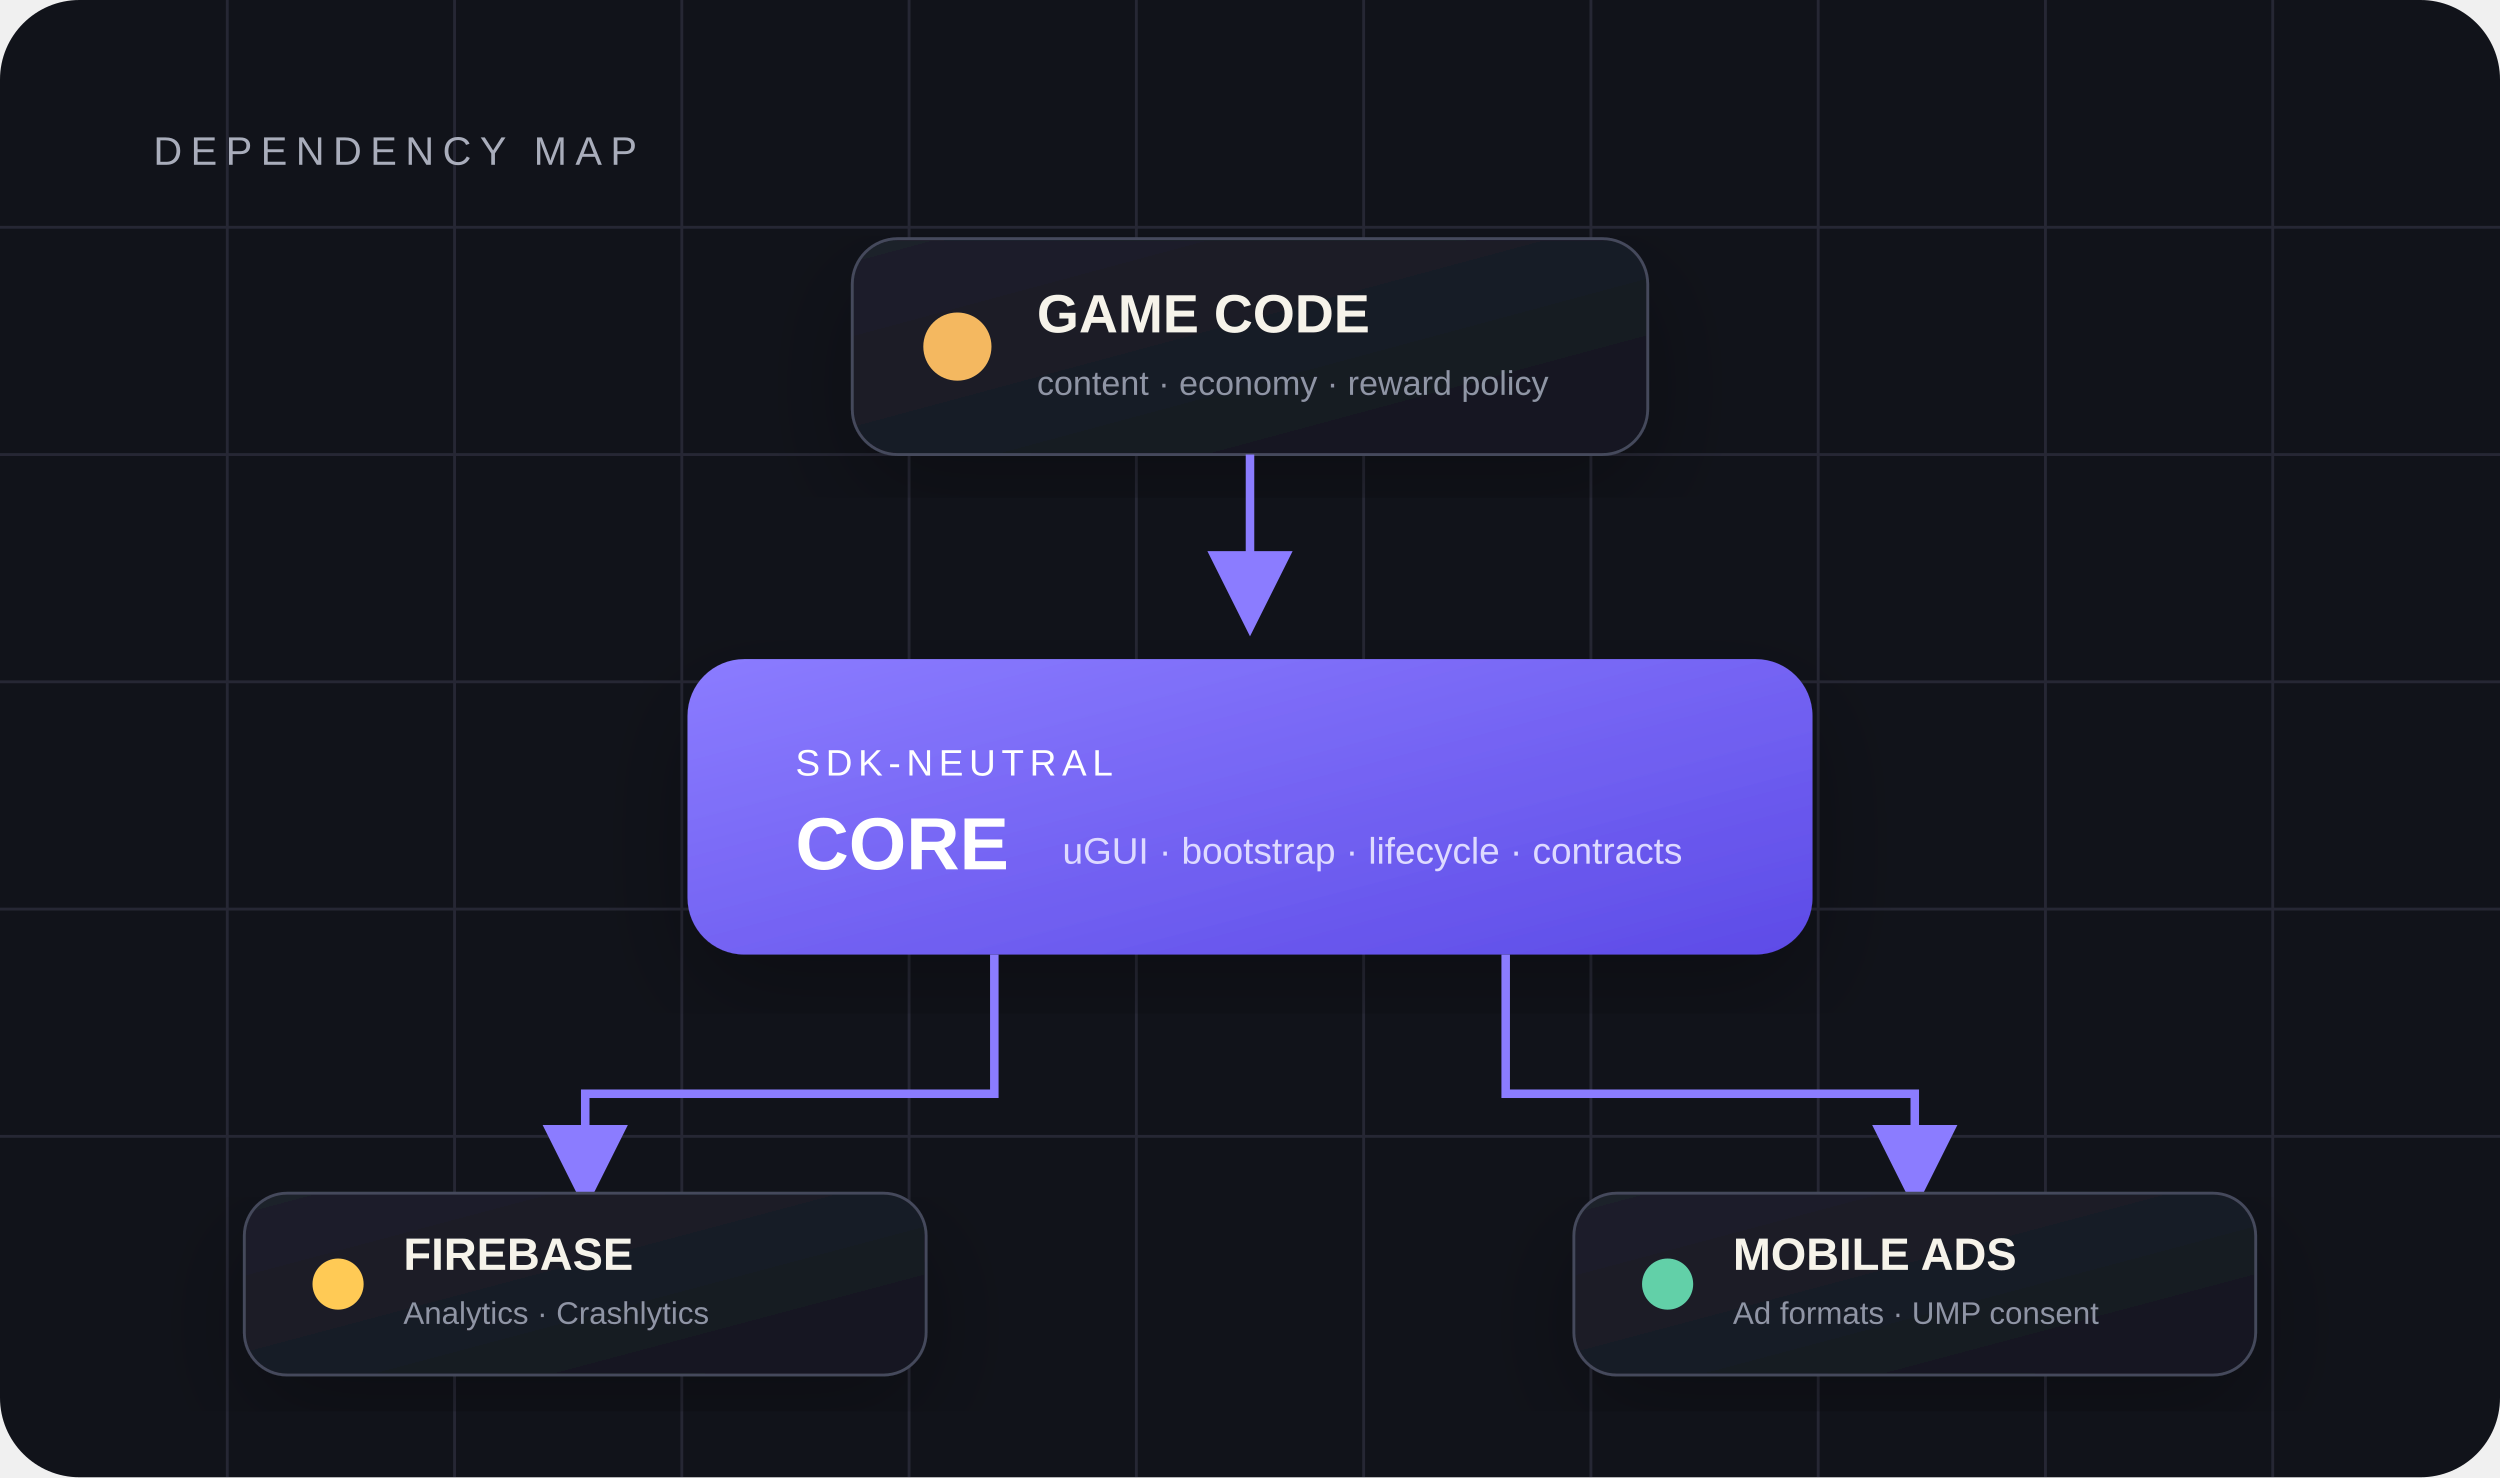
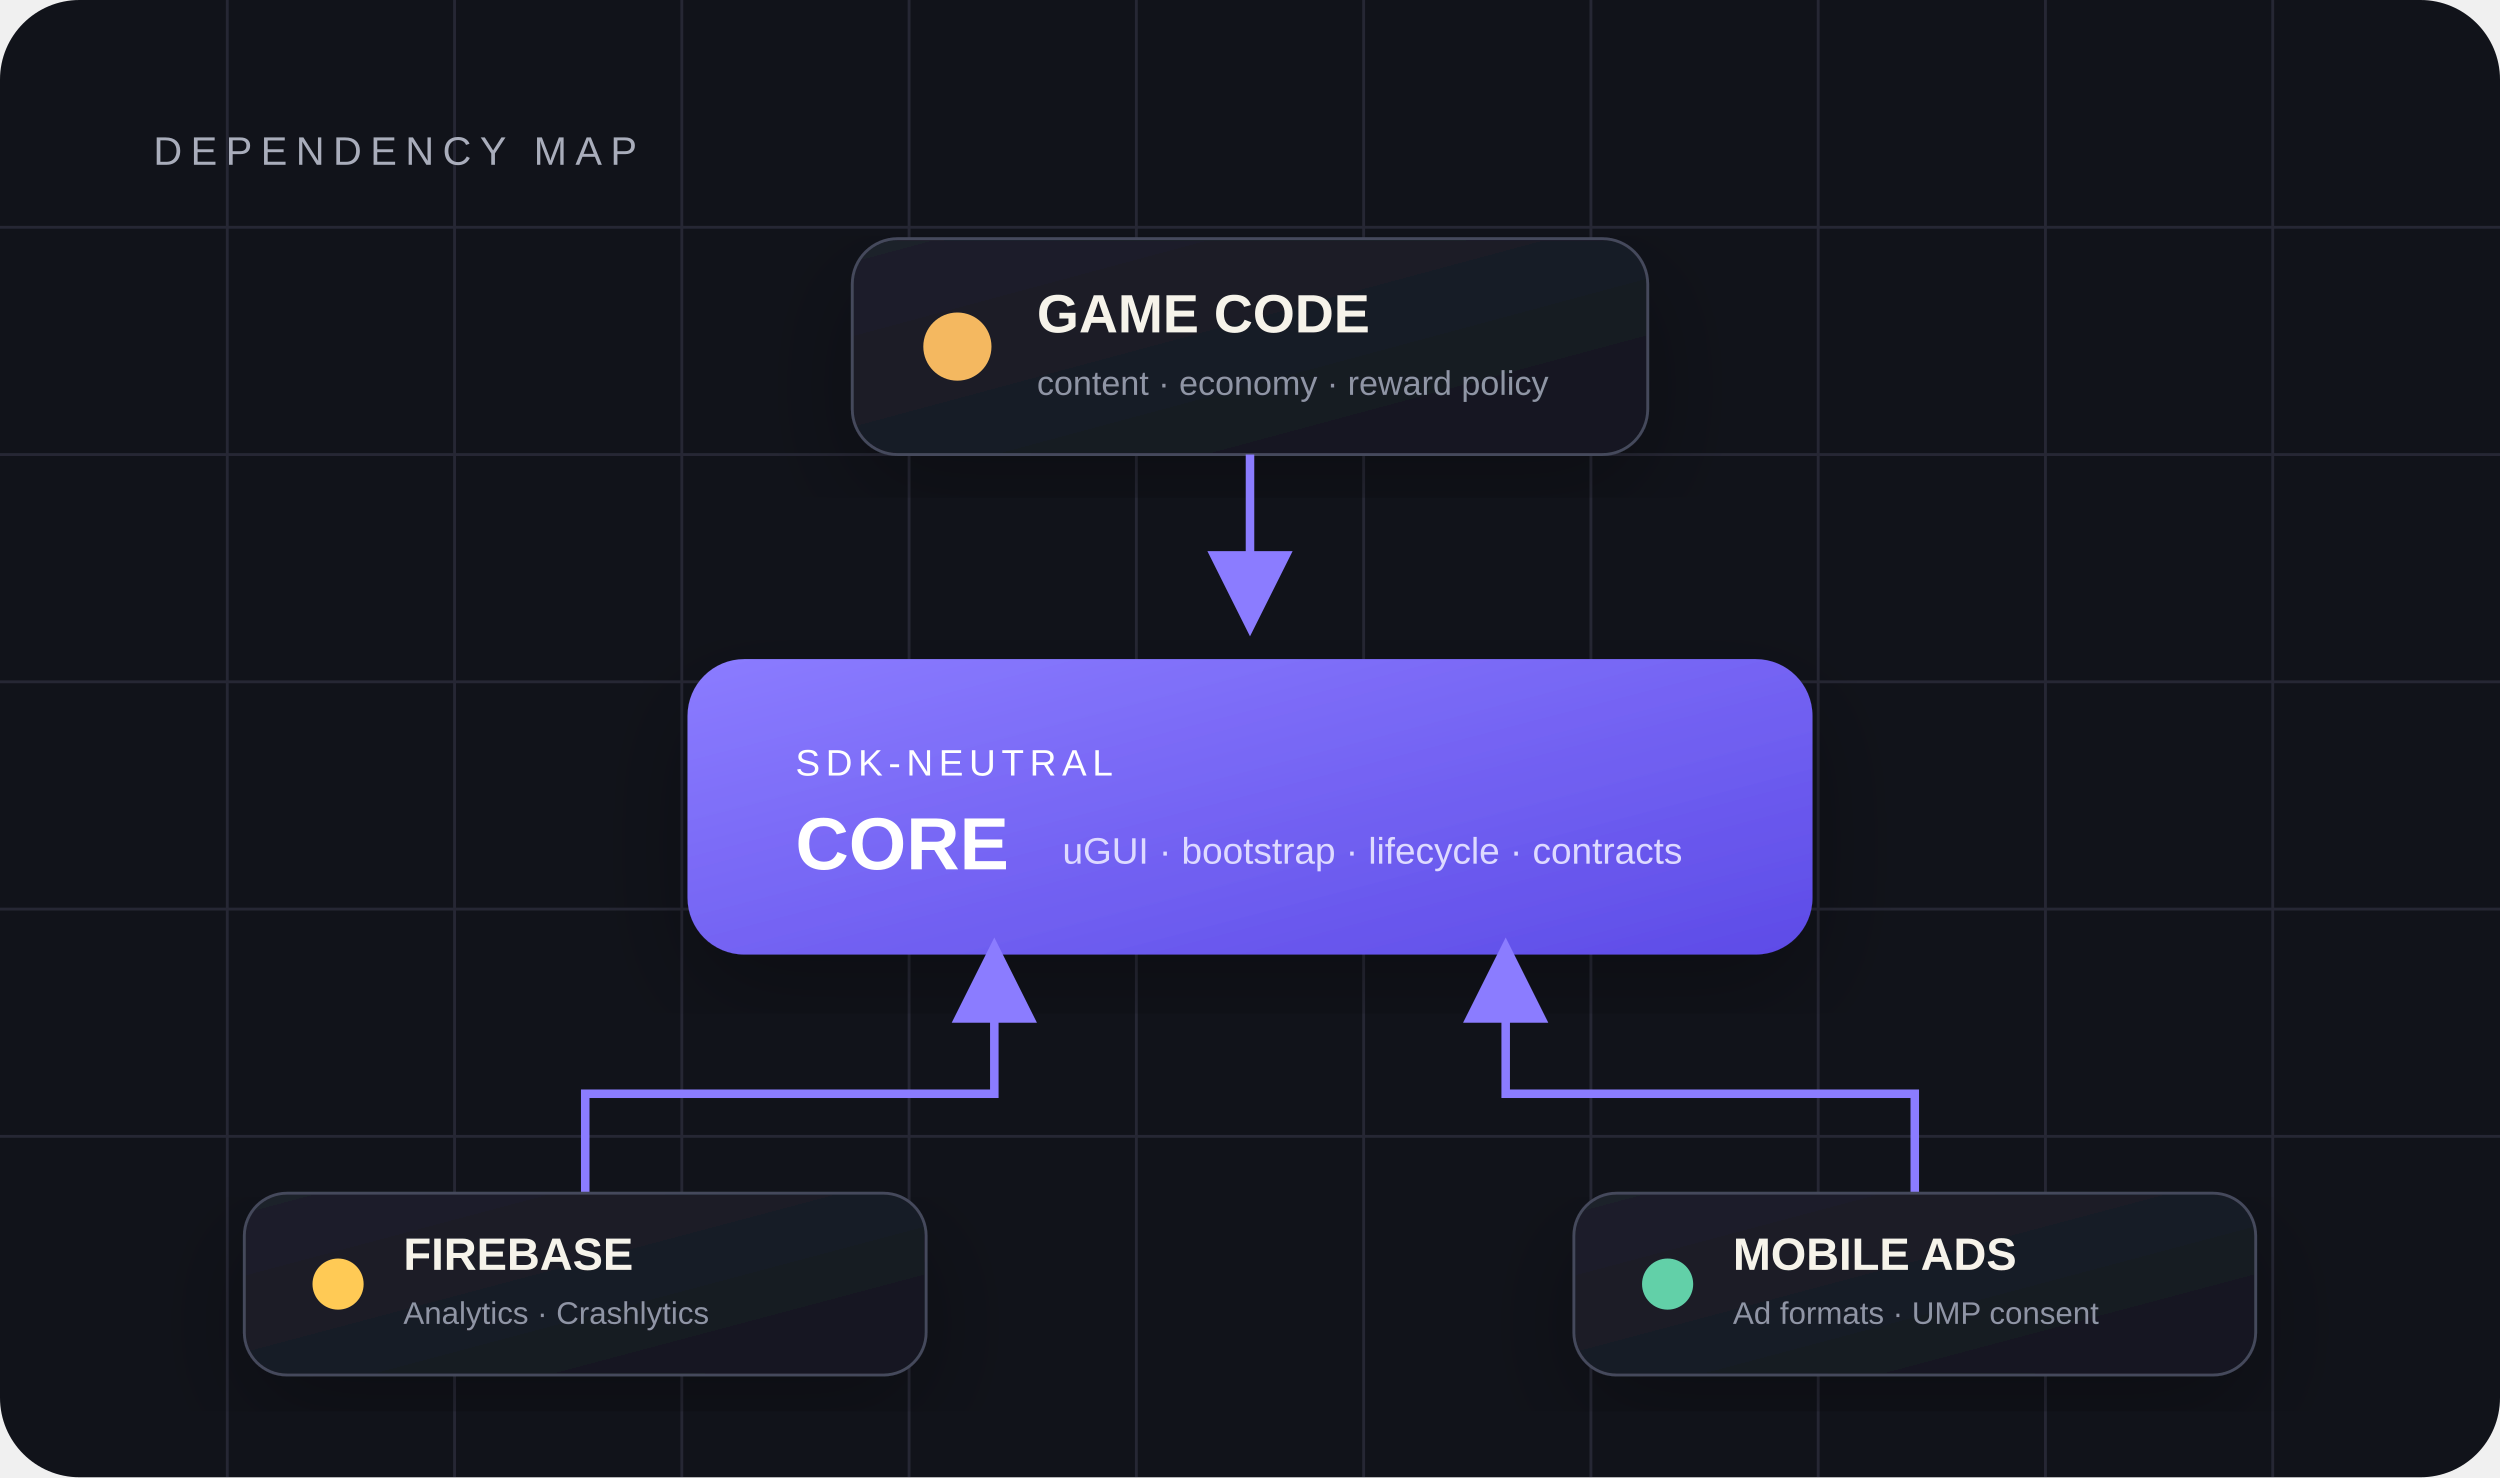
<svg xmlns="http://www.w3.org/2000/svg" viewBox="0 0 880 520" role="img" aria-labelledby="title desc">
  <defs>
    <linearGradient id="panel" x1="0" y1="0" x2="1" y2="1">
      <stop offset="0" stop-color="#1d202b" />
      <stop offset="1" stop-color="#151720" />
    </linearGradient>
    <linearGradient id="core" x1="0" y1="0" x2="1" y2="1">
      <stop offset="0" stop-color="#8b7cff" />
      <stop offset="1" stop-color="#5d4be7" />
    </linearGradient>
    <filter id="shadow" x="-20%" y="-20%" width="140%" height="140%">
      <feDropShadow dx="0" dy="14" stdDeviation="18" flood-color="#000" flood-opacity=".28" />
    </filter>
    <marker id="arrow" markerWidth="10" markerHeight="10" refX="8" refY="5" orient="auto">
      <path d="M0 0 10 5 0 10Z" fill="#8b7cff" />
    </marker>
  </defs>
  <rect width="880" height="520" rx="28" fill="#11131a" />
  <g opacity=".14" stroke="#aaa4d8">
    <path d="M0 80h880M0 160h880M0 240h880M0 320h880M0 400h880M80 0v520M160 0v520M240 0v520M320 0v520M400 0v520M480 0v520M560 0v520M640 0v520M720 0v520M800 0v520" />
  </g>
  <text x="54" y="58" fill="#a9adbb" font-family="Arial, sans-serif" font-size="14" letter-spacing="3">DEPENDENCY MAP</text>
  <g filter="url(#shadow)">
    <rect x="300" y="84" width="280" height="76" rx="16" fill="url(#panel)" stroke="#454a5b" />
    <circle cx="337" cy="122" r="12" fill="#f4b860" />
    <text x="365" y="117" fill="#f6f3ea" font-family="Arial, sans-serif" font-size="19" font-weight="700">GAME CODE</text>
    <text x="365" y="139" fill="#8f95a5" font-family="Arial, sans-serif" font-size="12">content · economy · reward policy</text>
  </g>
  <path d="M440 160v58" fill="none" stroke="#8b7cff" stroke-width="3" marker-end="url(#arrow)" />
  <g filter="url(#shadow)">
    <rect x="242" y="232" width="396" height="104" rx="20" fill="url(#core)" />
    <text x="280" y="273" fill="#fff" font-family="Arial, sans-serif" font-size="13" letter-spacing="2">SDK-NEUTRAL</text>
    <text x="280" y="306" fill="#fff" font-family="Arial, sans-serif" font-size="26" font-weight="800">CORE</text>
    <text x="374" y="304" fill="#dedaff" font-family="Arial, sans-serif" font-size="13">uGUI · bootstrap · lifecycle · contracts</text>
  </g>
-   <path d="M350 336v49H206v35" fill="none" stroke="#8b7cff" stroke-width="3" marker-end="url(#arrow)" />
-   <path d="M530 336v49h144v35" fill="none" stroke="#8b7cff" stroke-width="3" marker-end="url(#arrow)" />
+   <path d="M206 420v-35h144v-49" fill="none" stroke="#8b7cff" stroke-width="3" marker-end="url(#arrow)" />
+   <path d="M674 420v-35H530v-49" fill="none" stroke="#8b7cff" stroke-width="3" marker-end="url(#arrow)" />
  <g filter="url(#shadow)">
    <rect x="86" y="420" width="240" height="64" rx="15" fill="url(#panel)" stroke="#454a5b" />
    <circle cx="119" cy="452" r="9" fill="#ffca55" />
    <text x="142" y="447" fill="#f6f3ea" font-family="Arial, sans-serif" font-size="16" font-weight="700">FIREBASE</text>
    <text x="142" y="466" fill="#8f95a5" font-family="Arial, sans-serif" font-size="11">Analytics · Crashlytics</text>
  </g>
  <g filter="url(#shadow)">
    <rect x="554" y="420" width="240" height="64" rx="15" fill="url(#panel)" stroke="#454a5b" />
    <circle cx="587" cy="452" r="9" fill="#62d0a8" />
    <text x="610" y="447" fill="#f6f3ea" font-family="Arial, sans-serif" font-size="16" font-weight="700">MOBILE ADS</text>
    <text x="610" y="466" fill="#8f95a5" font-family="Arial, sans-serif" font-size="11">Ad formats · UMP consent</text>
  </g>
</svg>
